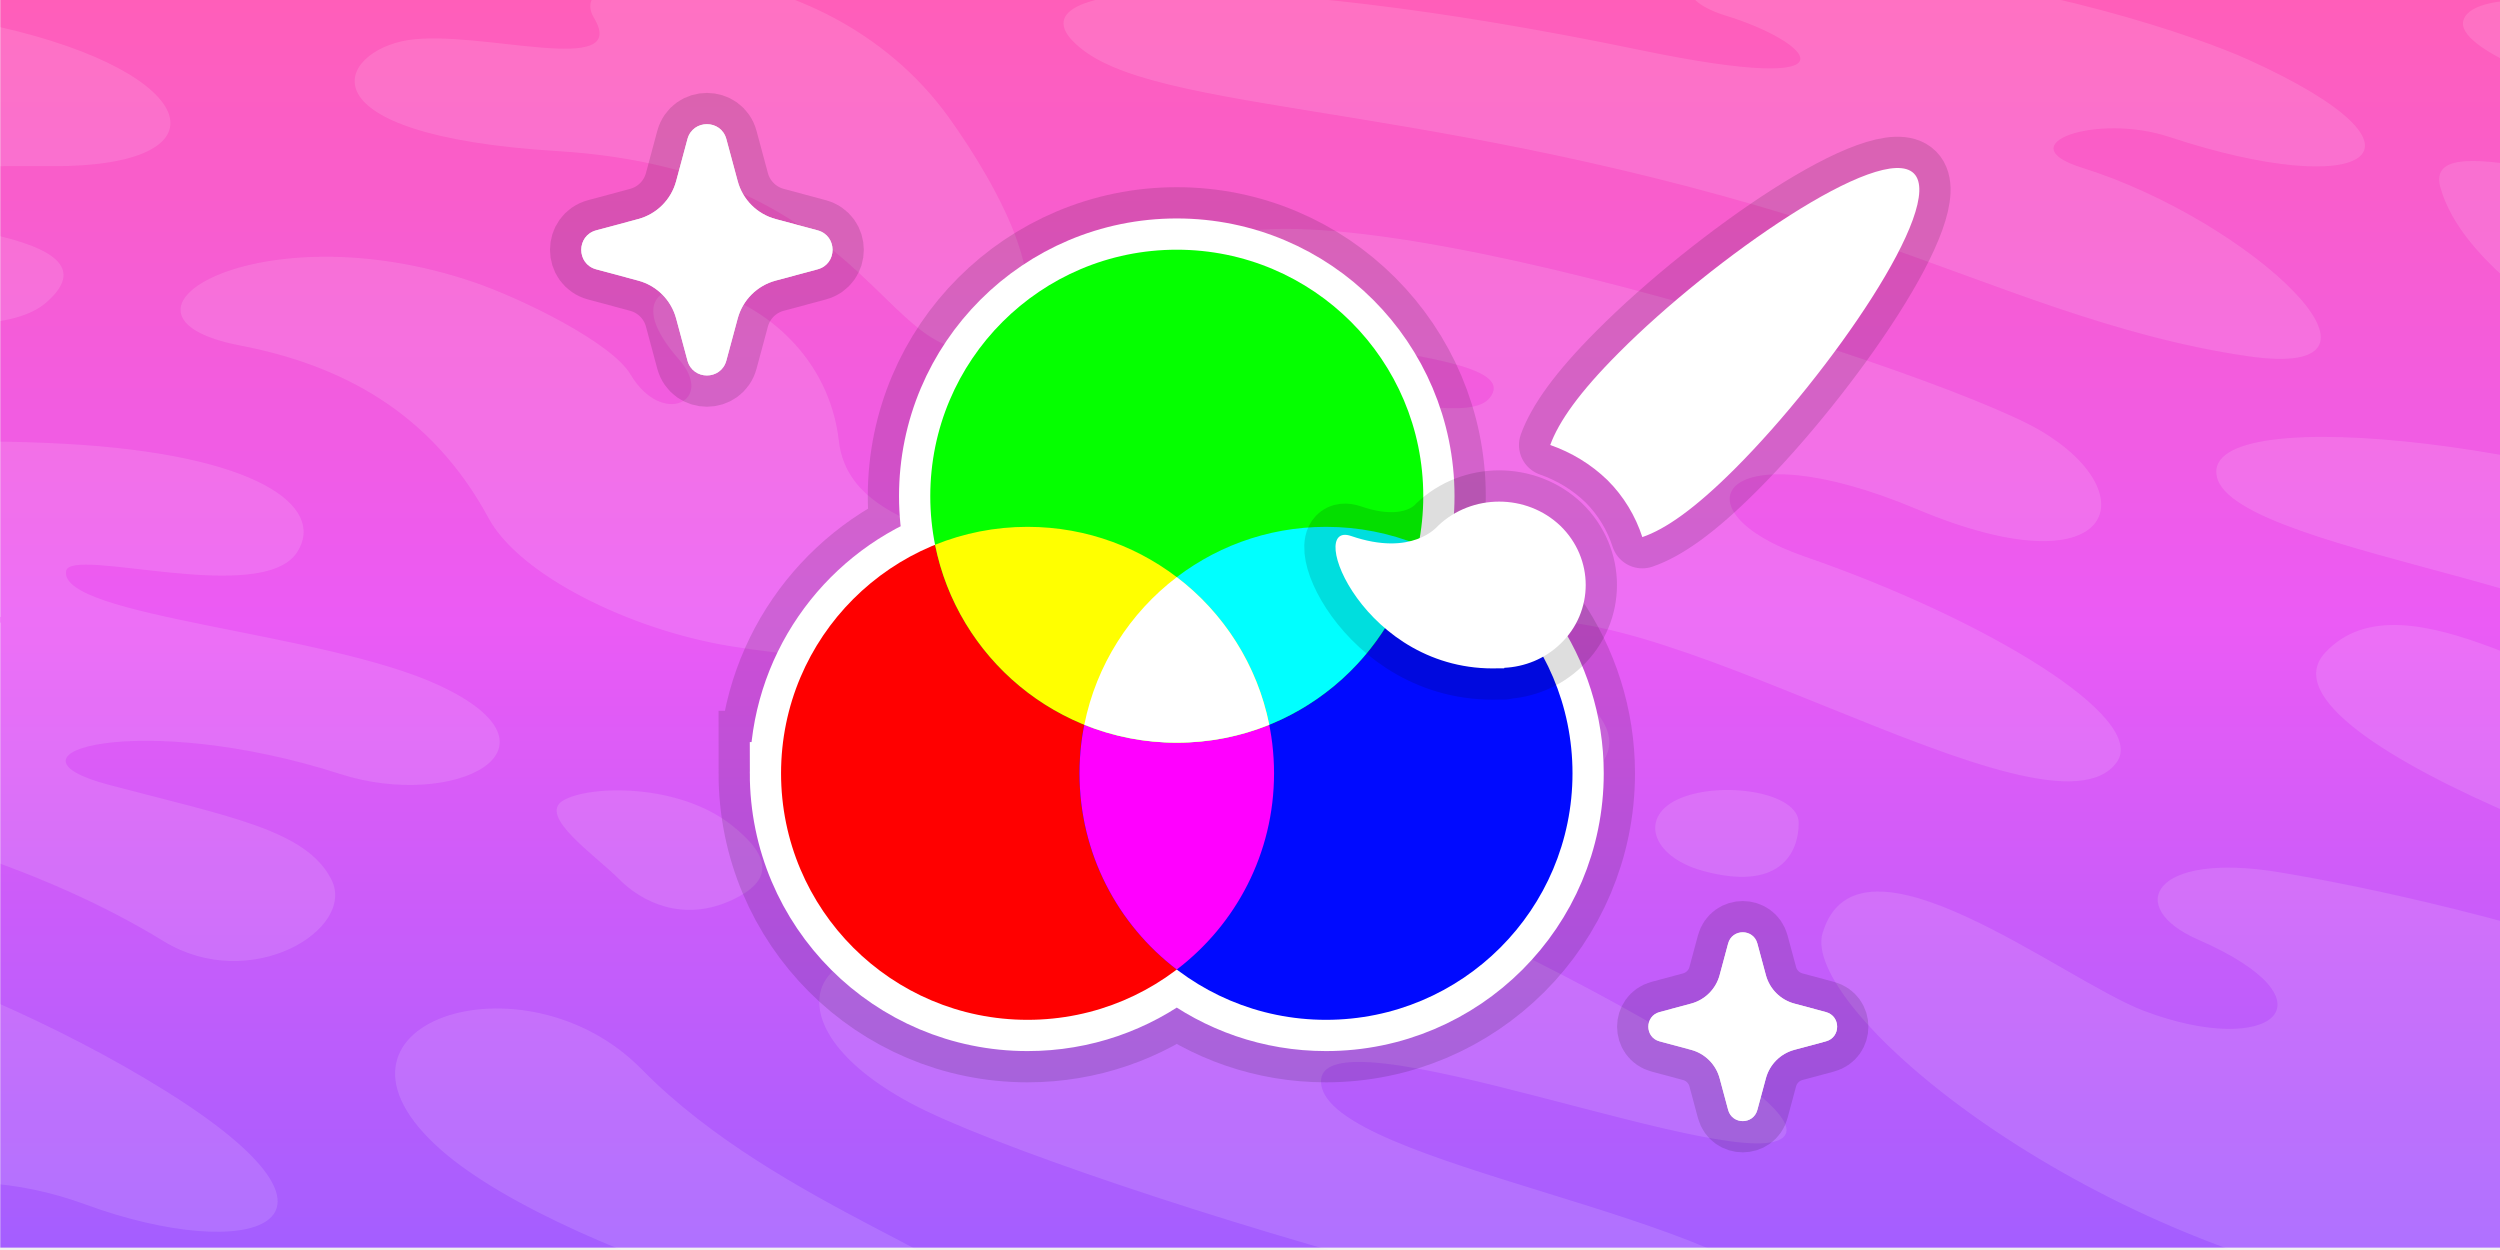
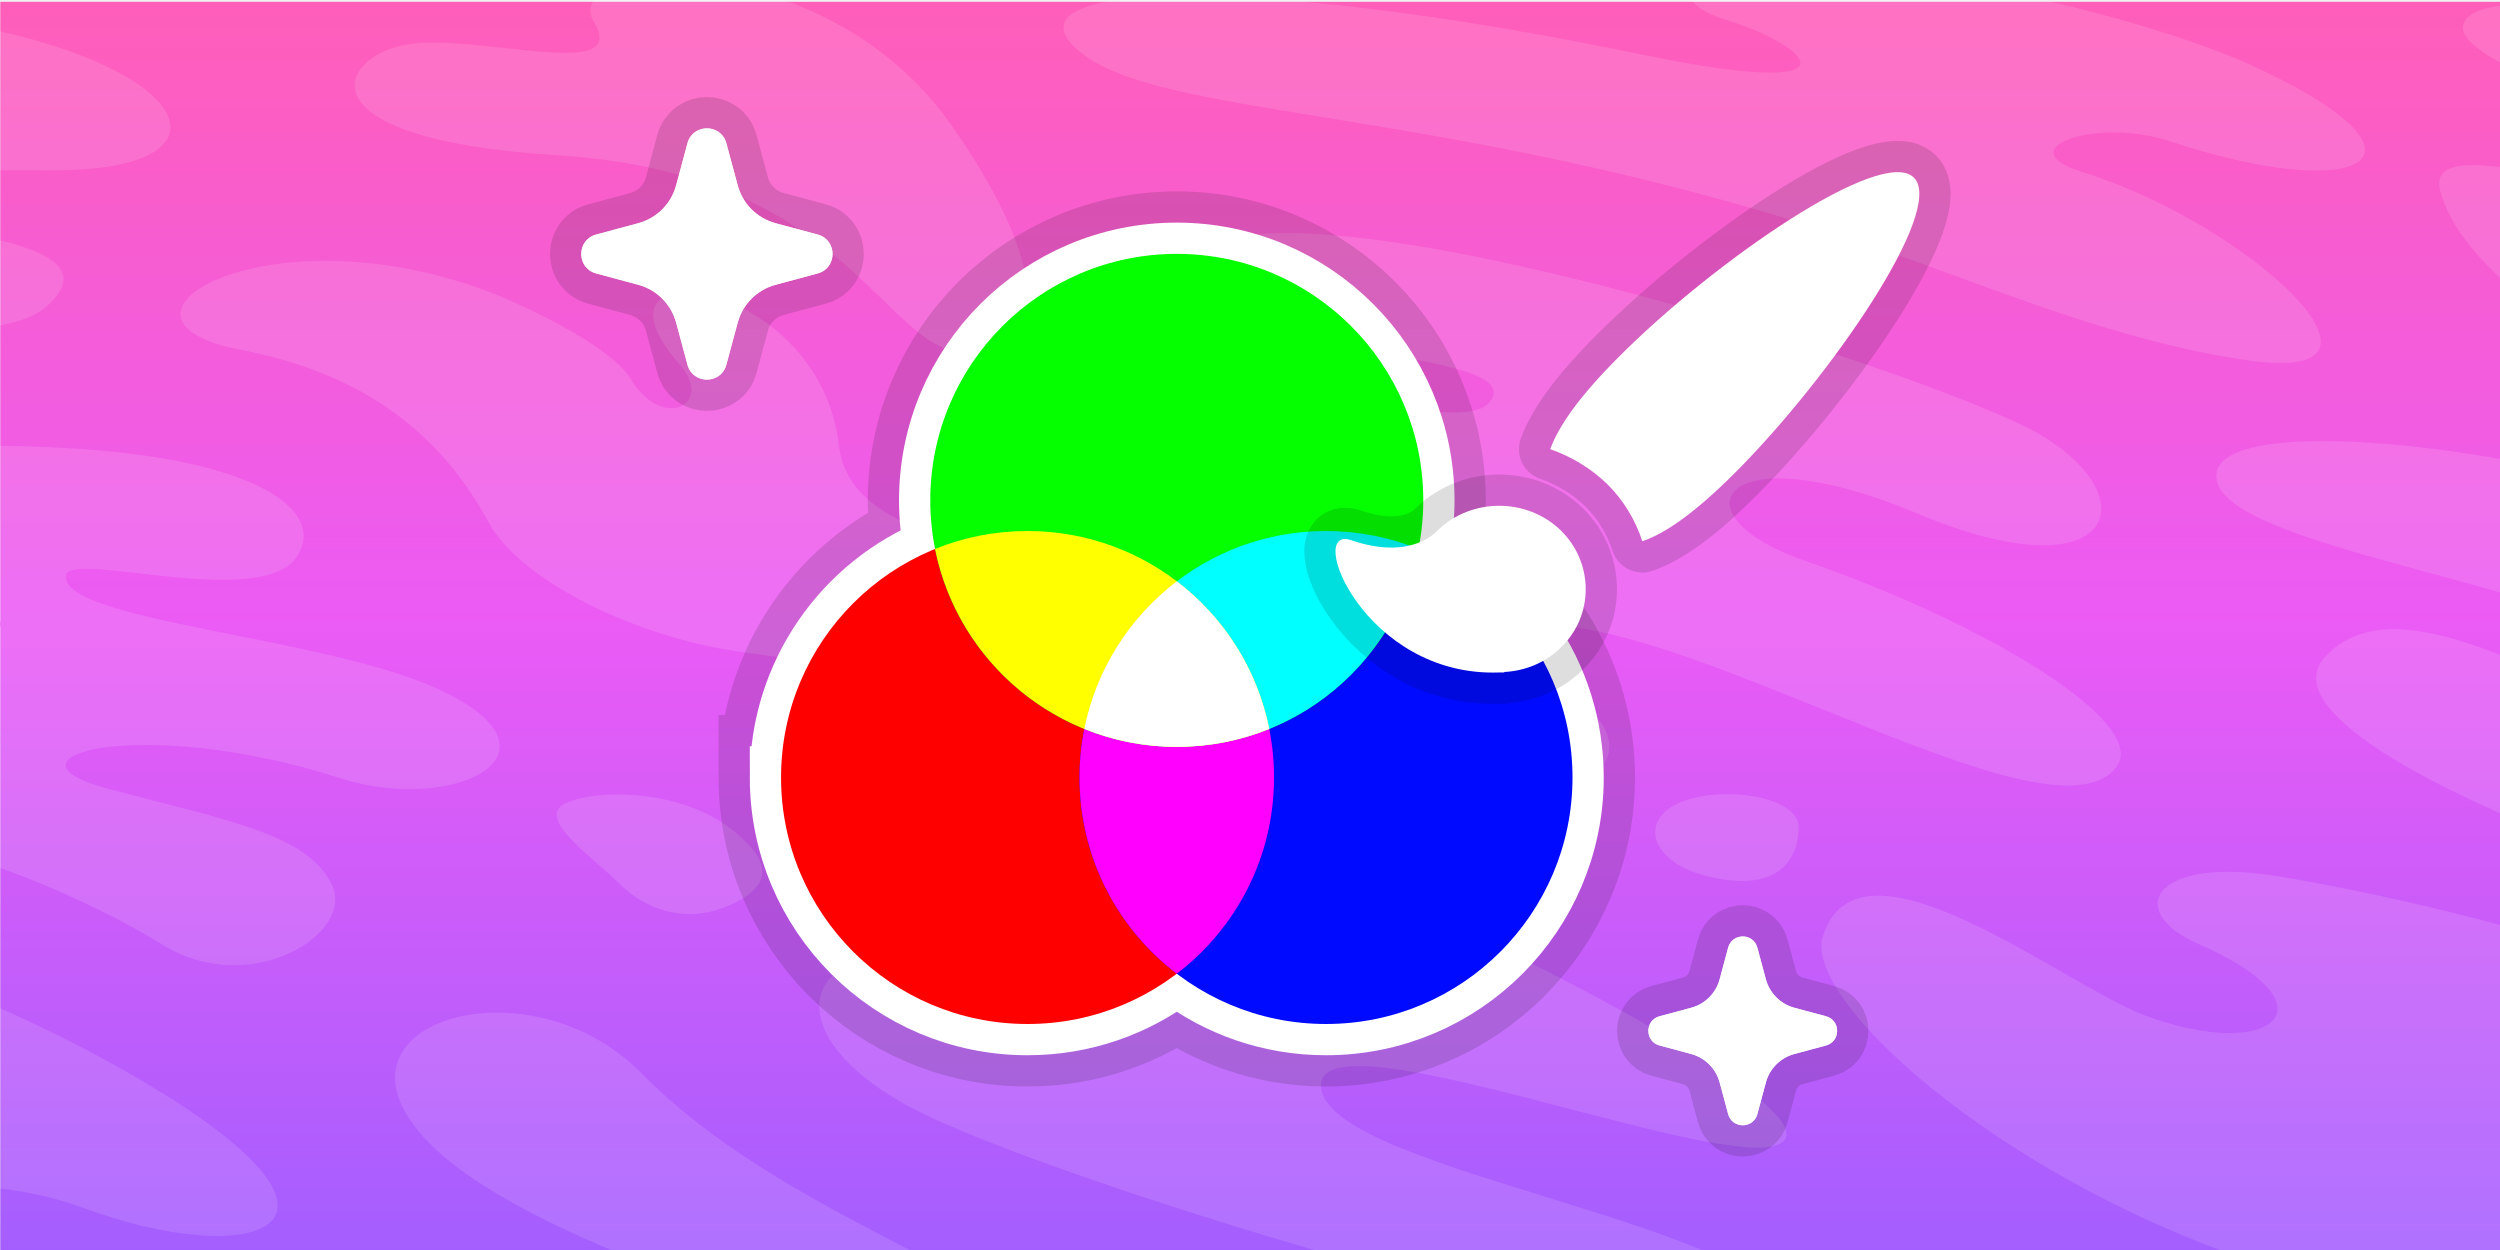
- <svg xmlns="http://www.w3.org/2000/svg" version="1.1" width="600" height="300" viewBox="175,9,600,300">
+ <svg xmlns="http://www.w3.org/2000/svg" version="1.1" width="600" height="300" viewBox="175,8,600,300">
  <defs>
    <linearGradient x1="300" y1="240" x2="300" y2="390" gradientUnits="userSpaceOnUse" id="color-1">
      <stop offset="0" stop-color="#eb5bf5" />
      <stop offset="1" stop-color="#a45eff" />
    </linearGradient>
    <linearGradient x1="300" y1="90" x2="300" y2="240" gradientUnits="userSpaceOnUse" id="color-2">
      <stop offset="0" stop-color="#ff5eb9" />
      <stop offset="1" stop-color="#eb5bf5" />
    </linearGradient>
  </defs>
  <g transform="translate(175.0697,-81.56831)">
    <g stroke-miterlimit="10">
      <g fill-rule="nonzero" stroke="none" stroke-width="0" stroke-linecap="butt" stroke-linejoin="miter">
        <path d="M0,390v-151.364h600v151.364z" fill="url(#color-1)" />
        <path d="M0,240v-150h600v150z" fill="url(#color-2)" />
      </g>
      <g fill-rule="evenodd" stroke="none" stroke-width="1" stroke-linecap="butt" stroke-linejoin="miter">
        <path d="M431.16,405.249c11.436,25.576 -176.116,-30.339 -212.554,-49.865c-36.437,-19.529 -22.416,-42.397 3.957,-33.54c26.375,8.855 39.859,-4.108 11.194,-19.181c-42.845,-22.529 -13.5,-37.103 23.71,-26.81c61.749,17.084 178.432,75.558 170.879,87.145c-7.553,11.586 -113.213,-32.102 -111.356,-12.386c1.856,19.713 104.059,32.038 114.168,54.637zM238.319,406.066c-4.756,14.885 -102.194,-12.795 -132.538,-39.525c-34.29,-30.214 19.789,-48.214 48.09,-19.399c33.295,33.902 87.94,47.993 84.448,58.924zM-78.767,405.394c-42.786,-28.32 -110.733,-46.193 -79.433,-61.84c32.249,-16.123 94.124,32.29 90.14,8.3c-4.056,-24.415 -106.06,-42.813 -63.646,-48.862c42.418,-6.049 120.192,17.462 171.419,49.432c51.227,31.969 20.297,41.74 -19.392,27.167c-32.843,-12.061 -66.278,-1.791 -32.03,18.416c48.34,28.519 73.777,65.709 45.313,66.675c-27.395,0.929 -66.308,-28.793 -112.372,-59.286zM437.35,314.512c8.405,-28.1 57.726,11.341 77.173,18.684c30.703,11.59 47.189,-2.216 12.89,-17.154c-17.573,-7.654 -11.163,-21.229 19.612,-16.117c21.219,3.525 57.038,11.211 99.387,25.874c54.196,18.764 59.22,45.402 -4.97,27.992c-19.406,-5.265 -50.942,2.969 -21.129,12.717c61.66,20.164 111.293,29.568 108.163,42.041c-3.153,12.546 -76.722,6.931 -154.977,-7.548c-77.848,-14.404 -141.344,-69.116 -136.149,-86.49zM408.705,299.594c-12.674,-3.458 -15.513,-13.346 -5.401,-17.492c10.112,-4.146 28.313,-1.392 28.315,5.976c0.002,7.365 -4.716,16.484 -22.915,11.516zM-103.425,268.345c-12.239,-19.333 39.707,-17.682 64.628,-23.239c24.784,-5.528 -30.382,-10.349 -29.767,-28.205c0.541,-15.773 37.106,-22.389 84.125,-19.812c46.151,2.528 62.671,15.054 55.706,25.961c-8.379,13.123 -54.522,-1.503 -55.48,4.584c-1.733,10.961 61.825,14.601 89.413,27.368c33.005,15.275 3.725,30.129 -23.608,21.332c-47.785,-15.38 -84.604,-5.118 -55.645,2.562c28.963,7.678 47.466,10.821 53.524,22.769c6.061,11.948 -19.45,27.529 -40.271,14.788c-57.872,-35.412 -135.679,-37.139 -142.623,-48.106zM148.431,301.49c-5.419,-5.522 -19.61,-15.103 -13.336,-18.808c6.275,-3.704 27.644,-4.182 40.453,5.936c9.879,7.803 9.592,13.43 0.302,17.845c-11.963,5.684 -21.999,0.547 -27.419,-4.974zM175.258,245.651c-24.2,-3.942 -50.678,-17.075 -58.062,-30.727c-13.862,-25.62 -35.554,-36.802 -59.696,-41.447c-37.102,-7.137 4.246,-32.881 56.122,-15.189c11.43,3.898 33.06,14.446 37.623,22.135c7.556,12.741 20.438,6.421 11.66,-3.544c-25.057,-28.442 33.649,-21.25 38.348,19.5c2.513,21.779 34.417,21.742 47.752,32.862c12.341,10.297 -18.653,25.385 -73.748,16.41zM11.077,163.125c-15.63,13.655 -67.053,-6.5 -125.473,30.76c-41.004,26.152 -80.97,-2.748 -33.214,-19.762c27.803,-9.905 46.385,-24.285 24.912,-23.272c-21.474,1.01 -42.705,10.056 -51.292,-3.368c-7.607,-11.894 25.876,-27.135 71.061,-23.834c23.929,1.749 39.248,-10.431 17.69,-14.645c-57.804,-11.29 9.431,-29.017 84.867,-11.996c49.099,11.08 55.644,33.731 12.447,33.439c-43.194,-0.291 -92.291,2.505 -68.463,7.974c23.828,5.469 88.341,6.465 67.465,24.703zM227.714,118.855c11.435,15.933 28.99,46.494 11.204,53.989c-25.864,10.904 -27.692,-41.272 -105.156,-46.014c-62.874,-3.849 -52.841,-23.951 -35.91,-26.63c16.932,-2.682 53.493,9.262 44.602,-5.411c-8.893,-14.673 54.412,-18.918 85.26,24.066zM690.221,313.271c-32.374,-3.786 -151.729,-44.88 -132.279,-66.032c19.449,-21.152 63.288,15.584 72.246,6.72c20.626,-20.407 -93.954,-29.643 -98.214,-48.972c-4.258,-19.329 93.045,-6.979 137.589,15.928c44.543,22.905 72.815,47.517 34.891,49.414c-37.919,1.896 14.007,21.104 27.341,27.128c21.504,9.713 10.071,21.859 -41.573,15.815zM354.089,277.162c-39.902,-23.043 -83.037,-18.064 -82.445,-33.785c0.766,-20.285 40.716,-8.624 44.933,-16.911c5.342,-10.502 -78.141,-22.078 -55.845,-39.598c23.037,-18.108 88.143,9.74 96.691,-0.759c11.643,-14.308 -81.958,-10.221 -73.08,-32.363c11.404,-28.47 178.957,24.74 205.184,40.11c26.229,15.371 17.884,38.81 -29.462,18.944c-47.345,-19.865 -58.967,0.317 -27.069,11.319c43.209,14.906 82.798,38.777 74.908,49.46c-16.41,22.216 -115.677,-45.449 -148.234,-32.405c-10.777,4.318 7.266,8.498 14.286,12.866c30.329,18.874 -3.378,32.646 -19.865,23.123zM671.546,138.407c38.731,-2.595 -85.976,-28.361 -80.314,-43.201c5.662,-14.84 109.436,8.331 139.213,25.115c46.912,26.437 22.031,37.6 0.013,38.906c-44.733,2.655 42.194,41.082 75.262,52.685c33.069,11.601 -25.502,16.352 -81.561,2.179c-35.628,-9.011 -128.492,-42.539 -138.526,-78.533c-4.689,-16.83 47.182,5.443 85.912,2.85zM448.906,148.525c-97.946,-33.393 -168.145,-30.053 -188.973,-45.896c-22.3,-16.967 35.711,-20.378 133.652,-0.045c54.788,11.373 40.787,-2.111 20.351,-8.326c-14.211,-4.322 -15.408,-15.865 30.51,-11.858c45.488,3.967 82.953,16.992 95.079,22.494c48.773,22.131 28.24,34.163 -18.989,18.526c-17.38,-5.756 -39.003,1.766 -20.942,7.399c40.328,12.576 81.771,51.372 39.763,45.231c-32.209,-4.709 -60.194,-17.208 -90.453,-27.524z" fill-opacity="0.733" fill="#ffffff" opacity="0.1" />
        <path d="M431.16,405.249c11.436,25.576 -176.116,-30.339 -212.554,-49.865c-36.437,-19.529 -22.416,-42.397 3.957,-33.54c26.375,8.855 39.859,-4.108 11.194,-19.181c-42.845,-22.529 -13.5,-37.103 23.71,-26.81c61.749,17.084 178.432,75.558 170.879,87.145c-7.553,11.586 -113.213,-32.102 -111.356,-12.386c1.856,19.713 104.059,32.038 114.168,54.637zM238.319,406.066c-4.756,14.885 -102.194,-12.795 -132.538,-39.525c-34.29,-30.214 19.789,-48.214 48.09,-19.399c33.295,33.902 87.94,47.993 84.448,58.924zM-78.767,405.394c-42.786,-28.32 -110.733,-46.193 -79.433,-61.84c32.249,-16.123 94.124,32.29 90.14,8.3c-4.056,-24.415 -106.06,-42.813 -63.646,-48.862c42.418,-6.049 120.192,17.462 171.419,49.432c51.227,31.969 20.297,41.74 -19.392,27.167c-32.843,-12.061 -66.278,-1.791 -32.03,18.416c48.34,28.519 73.777,65.709 45.313,66.675c-27.395,0.929 -66.308,-28.793 -112.372,-59.286zM437.35,314.512c8.405,-28.1 57.726,11.341 77.173,18.684c30.703,11.59 47.189,-2.216 12.89,-17.154c-17.573,-7.654 -11.163,-21.229 19.612,-16.117c21.219,3.525 57.038,11.211 99.387,25.874c54.196,18.764 59.22,45.402 -4.97,27.992c-19.406,-5.265 -50.942,2.969 -21.129,12.717c61.66,20.164 111.293,29.568 108.163,42.041c-3.153,12.546 -76.722,6.931 -154.977,-7.548c-77.848,-14.404 -141.344,-69.116 -136.149,-86.49zM408.705,299.594c-12.674,-3.458 -15.513,-13.346 -5.401,-17.492c10.112,-4.146 28.313,-1.392 28.315,5.976c0.002,7.365 -4.716,16.484 -22.915,11.516zM-103.425,268.345c-12.239,-19.333 39.707,-17.682 64.628,-23.239c24.784,-5.528 -30.382,-10.349 -29.767,-28.205c0.541,-15.773 37.106,-22.389 84.125,-19.812c46.151,2.528 62.671,15.054 55.706,25.961c-8.379,13.123 -54.522,-1.503 -55.48,4.584c-1.733,10.961 61.825,14.601 89.413,27.368c33.005,15.275 3.725,30.129 -23.608,21.332c-47.785,-15.38 -84.604,-5.118 -55.645,2.562c28.963,7.678 47.466,10.821 53.524,22.769c6.061,11.948 -19.45,27.529 -40.271,14.788c-57.872,-35.412 -135.679,-37.139 -142.623,-48.106zM148.431,301.49c-5.419,-5.522 -19.61,-15.103 -13.336,-18.808c6.275,-3.704 27.644,-4.182 40.453,5.936c9.879,7.803 9.592,13.43 0.302,17.845c-11.963,5.684 -21.999,0.547 -27.419,-4.974zM175.258,245.651c-24.2,-3.942 -50.678,-17.075 -58.062,-30.727c-13.862,-25.62 -35.554,-36.802 -59.696,-41.447c-37.102,-7.137 4.246,-32.881 56.122,-15.189c11.43,3.898 33.06,14.446 37.623,22.135c7.556,12.741 20.438,6.421 11.66,-3.544c-25.057,-28.442 33.649,-21.25 38.348,19.5c2.513,21.779 34.417,21.742 47.752,32.862c12.341,10.297 -18.653,25.385 -73.748,16.41zM11.077,163.125c-15.63,13.655 -67.053,-6.5 -125.473,30.76c-41.004,26.152 -80.97,-2.748 -33.214,-19.762c27.803,-9.905 46.385,-24.285 24.912,-23.272c-21.474,1.01 -42.705,10.056 -51.292,-3.368c-7.607,-11.894 25.876,-27.135 71.061,-23.834c23.929,1.749 39.248,-10.431 17.69,-14.645c-57.804,-11.29 9.431,-29.017 84.867,-11.996c49.099,11.08 55.644,33.731 12.447,33.439c-43.194,-0.291 -92.291,2.505 -68.463,7.974c23.828,5.469 88.341,6.465 67.465,24.703zM227.714,118.855c11.435,15.933 28.99,46.494 11.204,53.989c-25.864,10.904 -27.692,-41.272 -105.156,-46.014c-62.874,-3.849 -52.841,-23.951 -35.91,-26.63c16.932,-2.682 53.493,9.262 44.602,-5.411c-8.893,-14.673 54.412,-18.918 85.26,24.066zM690.221,313.271c-32.374,-3.786 -151.729,-44.88 -132.279,-66.032c19.449,-21.152 63.288,15.584 72.246,6.72c20.626,-20.407 -93.954,-29.643 -98.214,-48.972c-4.258,-19.329 93.045,-6.979 137.589,15.928c44.543,22.905 72.815,47.517 34.891,49.414c-37.919,1.896 14.007,21.104 27.341,27.128c21.504,9.713 10.071,21.859 -41.573,15.815zM354.089,277.162c-39.902,-23.043 -83.037,-18.064 -82.445,-33.785c0.766,-20.285 40.716,-8.624 44.933,-16.911c5.342,-10.502 -78.141,-22.078 -55.845,-39.598c23.037,-18.108 88.143,9.74 96.691,-0.759c11.643,-14.308 -81.958,-10.221 -73.08,-32.363c11.404,-28.47 178.957,24.74 205.184,40.11c26.229,15.371 17.884,38.81 -29.462,18.944c-47.345,-19.865 -58.967,0.317 -27.069,11.319c43.209,14.906 82.798,38.777 74.908,49.46c-16.41,22.216 -115.677,-45.449 -148.234,-32.405c-10.777,4.318 7.266,8.498 14.286,12.866c30.329,18.874 -3.378,32.646 -19.865,23.123zM671.546,138.407c38.731,-2.595 -85.976,-28.361 -80.314,-43.201c5.662,-14.84 109.436,8.331 139.213,25.115c46.912,26.437 22.031,37.6 0.013,38.906c-44.733,2.655 42.194,41.082 75.262,52.685c33.069,11.601 -25.502,16.352 -81.561,2.179c-35.628,-9.011 -128.492,-42.539 -138.526,-78.533c-4.689,-16.83 47.182,5.443 85.912,2.85zM448.906,148.525c-97.946,-33.393 -168.145,-30.053 -188.973,-45.896c-22.3,-16.967 35.711,-20.378 133.652,-0.045c54.788,11.373 40.787,-2.111 20.351,-8.326c-14.211,-4.322 -15.408,-15.865 30.51,-11.858c45.488,3.967 82.953,16.992 95.079,22.494c48.773,22.131 28.24,34.163 -18.989,18.526c-17.38,-5.756 -39.003,1.766 -20.942,7.399c40.328,12.576 81.771,51.372 39.763,45.231c-32.209,-4.709 -60.194,-17.208 -90.453,-27.524z" fill-opacity="0.541" fill="#ffffff" opacity="0.1" />
      </g>
      <g fill-rule="nonzero" stroke-linecap="butt" stroke-linejoin="miter">
        <path d="M187.384,276.168c0,-24.823 15.289,-46.075 36.963,-54.854c-0.753,-3.769 -1.149,-7.668 -1.149,-11.659c0,-32.672 26.486,-59.158 59.158,-59.158c32.672,0 59.158,26.486 59.158,59.158c0,3.991 -0.395,7.89 -1.149,11.659c21.675,8.779 36.963,30.031 36.963,54.854c0,32.672 -26.486,59.158 -59.158,59.158c-13.462,0 -25.873,-4.496 -35.815,-12.069c-9.941,7.573 -22.353,12.069 -35.815,12.069c-32.672,0 -59.158,-26.486 -59.158,-59.158z" fill="#ffffff" stroke-opacity="0.129" stroke="#000000" stroke-width="30" />
        <path d="M187.384,276.168c0,-32.672 26.486,-59.158 59.158,-59.158c32.672,0 59.158,26.486 59.158,59.158c0,32.672 -26.486,59.158 -59.158,59.158c-32.672,0 -59.158,-26.486 -59.158,-59.158z" fill="#ff0000" stroke="none" stroke-width="0" />
        <path d="M259.014,276.168c0,-32.672 26.486,-59.158 59.158,-59.158c32.672,0 59.158,26.486 59.158,59.158c0,32.672 -26.486,59.158 -59.158,59.158c-32.672,0 -59.158,-26.486 -59.158,-59.158z" fill="#000aff" stroke="none" stroke-width="0" />
        <path d="M223.199,209.655c0,-32.672 26.486,-59.158 59.158,-59.158c32.672,0 59.158,26.486 59.158,59.158c0,32.672 -26.486,59.158 -59.158,59.158c-32.672,0 -59.158,-26.486 -59.158,-59.158z" fill="#05ff00" stroke="none" stroke-width="0" />
        <path d="M187.384,276.168c0,-24.823 15.289,-46.075 36.963,-54.854c-0.753,-3.769 -1.149,-7.668 -1.149,-11.659c0,-32.672 26.486,-59.158 59.158,-59.158c32.672,0 59.158,26.486 59.158,59.158c0,3.991 -0.395,7.89 -1.149,11.659c21.675,8.779 36.963,30.031 36.963,54.854c0,32.672 -26.486,59.158 -59.158,59.158c-13.462,0 -25.873,-4.496 -35.815,-12.069c-9.941,7.573 -22.353,12.069 -35.815,12.069c-32.672,0 -59.158,-26.486 -59.158,-59.158z" fill="#ffffff" stroke="#ffffff" stroke-width="15" />
        <path d="M187.384,276.168c0,-32.672 26.486,-59.158 59.158,-59.158c32.672,0 59.158,26.486 59.158,59.158c0,32.672 -26.486,59.158 -59.158,59.158c-32.672,0 -59.158,-26.486 -59.158,-59.158z" fill="#ff0000" stroke="none" stroke-width="0" />
        <path d="M259.014,276.168c0,-32.672 26.486,-59.158 59.158,-59.158c32.672,0 59.158,26.486 59.158,59.158c0,32.672 -26.486,59.158 -59.158,59.158c-32.672,0 -59.158,-26.486 -59.158,-59.158z" fill="#000aff" stroke="none" stroke-width="0" />
        <path d="M223.199,209.655c0,-32.672 26.486,-59.158 59.158,-59.158c32.672,0 59.158,26.486 59.158,59.158c0,32.672 -26.486,59.158 -59.158,59.158c-32.672,0 -59.158,-26.486 -59.158,-59.158z" fill="#05ff00" stroke="none" stroke-width="0" />
        <path d="M305.701,276.168c0,19.211 -9.157,36.282 -23.344,47.089c-14.187,-10.807 -23.344,-27.879 -23.344,-47.089c0,-19.211 9.157,-36.282 23.344,-47.089c14.187,10.807 23.344,27.879 23.344,47.089z" fill="#ff00ff" stroke="none" stroke-width="0" />
        <path d="M318.172,217.01c7.849,0 15.341,1.529 22.195,4.304c-5.414,27.089 -29.329,47.499 -58.01,47.499c-7.849,0 -15.341,-1.529 -22.195,-4.304c5.414,-27.089 29.329,-47.499 58.01,-47.499z" fill="#00ffff" stroke="none" stroke-width="0" />
        <path d="M246.543,217.01c28.681,0 52.595,20.411 58.01,47.499c-6.854,2.776 -14.346,4.304 -22.195,4.304c-28.681,0 -52.595,-20.411 -58.01,-47.499c6.854,-2.776 14.346,-4.304 22.195,-4.304z" fill="#ffff00" stroke="none" stroke-width="0" />
        <path d="M304.553,264.509c-6.854,2.776 -14.346,4.304 -22.195,4.304c-7.849,0 -15.341,-1.529 -22.195,-4.304c2.873,-14.374 10.955,-26.868 22.195,-35.43c11.24,8.562 19.322,21.056 22.195,35.43z" fill="#ffffff" stroke="none" stroke-width="0" />
      </g>
      <g fill-rule="evenodd" stroke-linecap="round" stroke-linejoin="round">
        <path d="M416.319,203.051c-9.599,9.599 -16.672,14.525 -22.23,16.42c-1.642,-5.052 -4.421,-9.725 -8.336,-13.641c-4.042,-3.915 -8.715,-6.694 -13.767,-8.462c2.021,-5.557 6.947,-12.63 16.42,-22.103c22.735,-22.861 63.152,-50.774 70.857,-43.07c7.705,7.705 -20.209,48.122 -42.943,70.857zM374.408,245.105c-3.759,3.632 -8.609,5.506 -13.459,5.74v0.117h-1.212c-32.495,1.171 -46.681,-35.614 -35.526,-31.748c14.671,5.037 20.624,-2.226 20.855,-2.46c8.124,-7.732 21.219,-7.732 29.342,0c8.124,7.849 8.124,20.618 0,28.35z" fill="none" stroke-opacity="0.129" stroke="#000000" stroke-width="15" />
        <path d="M416.319,203.051c-9.599,9.599 -16.672,14.525 -22.23,16.42c-1.642,-5.052 -4.421,-9.725 -8.336,-13.641c-4.042,-3.915 -8.715,-6.694 -13.767,-8.462c2.021,-5.557 6.947,-12.63 16.42,-22.103c22.735,-22.861 63.152,-50.774 70.857,-43.07c7.705,7.705 -20.209,48.122 -42.943,70.857zM374.408,245.105c-3.759,3.632 -8.609,5.506 -13.459,5.74v0.117h-1.212c-32.495,1.171 -46.681,-35.614 -35.526,-31.748c14.671,5.037 20.624,-2.226 20.855,-2.46c8.124,-7.732 21.219,-7.732 29.342,0c8.124,7.849 8.124,20.618 0,28.35z" fill="#ffffff" stroke="#ffffff" stroke-width="0" />
      </g>
      <g fill="#ffffff" fill-rule="evenodd" stroke-linecap="butt" stroke-linejoin="miter">
        <path d="M153.105,143.14c4.44,-1.191 7.908,-4.659 9.099,-9.099l2.714,-10.094c1.289,-4.773 8.06,-4.773 9.34,0l2.721,10.093c1.19,4.438 4.655,7.906 9.093,9.1l10.094,2.714c4.773,1.289 4.773,8.06 0,9.348l-10.093,2.714c-4.435,1.193 -7.899,4.657 -9.093,9.092l-2.721,10.095c-1.282,4.773 -8.052,4.773 -9.341,0l-2.714,-10.093c-1.194,-4.437 -4.661,-7.902 -9.099,-9.093l-10.095,-2.714c-4.772,-1.289 -4.772,-8.06 0,-9.348z" stroke-opacity="0.129" stroke="#000000" stroke-width="15" />
        <path d="M153.105,143.14c4.44,-1.191 7.908,-4.659 9.099,-9.099l2.714,-10.094c1.289,-4.773 8.06,-4.773 9.34,0l2.721,10.093c1.19,4.438 4.655,7.906 9.093,9.1l10.094,2.714c4.773,1.289 4.773,8.06 0,9.348l-10.093,2.714c-4.435,1.193 -7.899,4.657 -9.093,9.092l-2.721,10.095c-1.282,4.773 -8.052,4.773 -9.341,0l-2.714,-10.093c-1.194,-4.437 -4.661,-7.902 -9.099,-9.093l-10.095,-2.714c-4.772,-1.289 -4.772,-8.06 0,-9.348z" stroke="none" stroke-width="1" />
      </g>
      <g fill="#ffffff" fill-rule="evenodd" stroke-linecap="butt" stroke-linejoin="miter">
        <path d="M405.806,331.428c3.336,-0.895 5.941,-3.5 6.836,-6.836l2.039,-7.584c0.968,-3.586 6.055,-3.586 7.017,0l2.044,7.583c0.894,3.334 3.497,5.94 6.831,6.837l7.584,2.039c3.586,0.968 3.586,6.055 0,7.023l-7.583,2.039c-3.332,0.896 -5.935,3.499 -6.831,6.83l-2.044,7.584c-0.963,3.586 -6.049,3.586 -7.018,0l-2.039,-7.583c-0.897,-3.334 -3.502,-5.937 -6.836,-6.831l-7.584,-2.039c-3.585,-0.968 -3.585,-6.055 0,-7.023z" stroke-opacity="0.129" stroke="#000000" stroke-width="15" />
        <path d="M405.806,331.428c3.336,-0.895 5.941,-3.5 6.836,-6.836l2.039,-7.584c0.968,-3.586 6.055,-3.586 7.017,0l2.044,7.583c0.894,3.334 3.497,5.94 6.831,6.837l7.584,2.039c3.586,0.968 3.586,6.055 0,7.023l-7.583,2.039c-3.332,0.896 -5.935,3.499 -6.831,6.83l-2.044,7.584c-0.963,3.586 -6.049,3.586 -7.018,0l-2.039,-7.583c-0.897,-3.334 -3.502,-5.937 -6.836,-6.831l-7.584,-2.039c-3.585,-0.968 -3.585,-6.055 0,-7.023z" stroke="none" stroke-width="1" />
      </g>
    </g>
  </g>
</svg>
